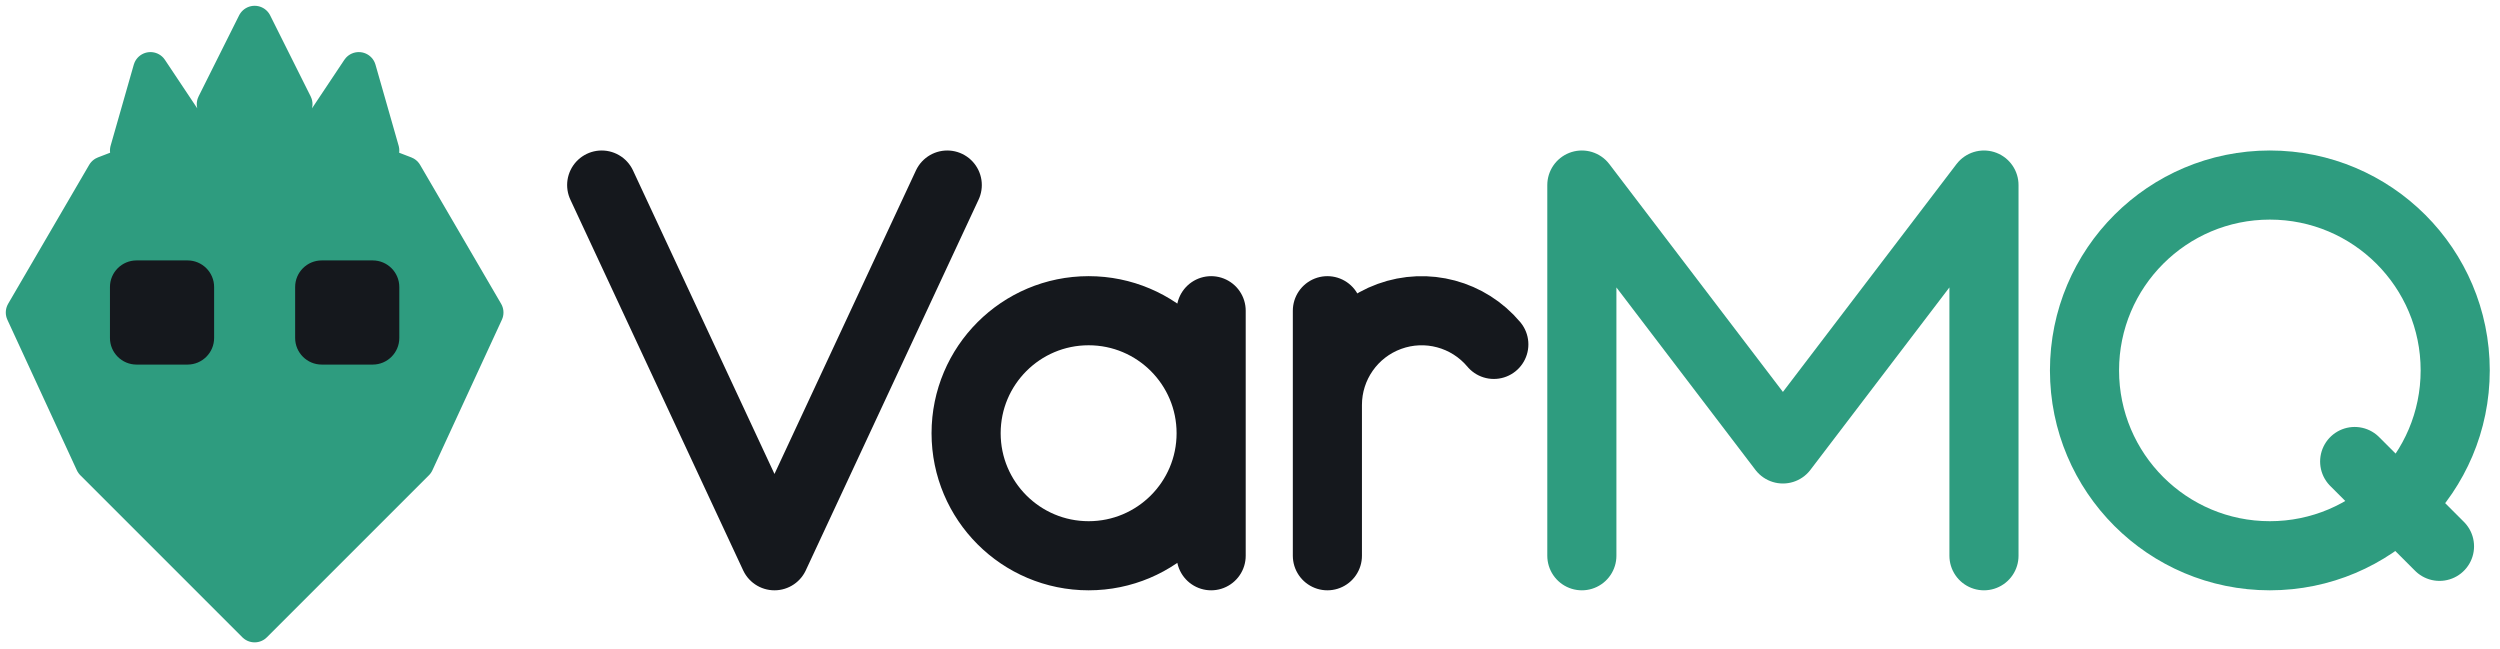
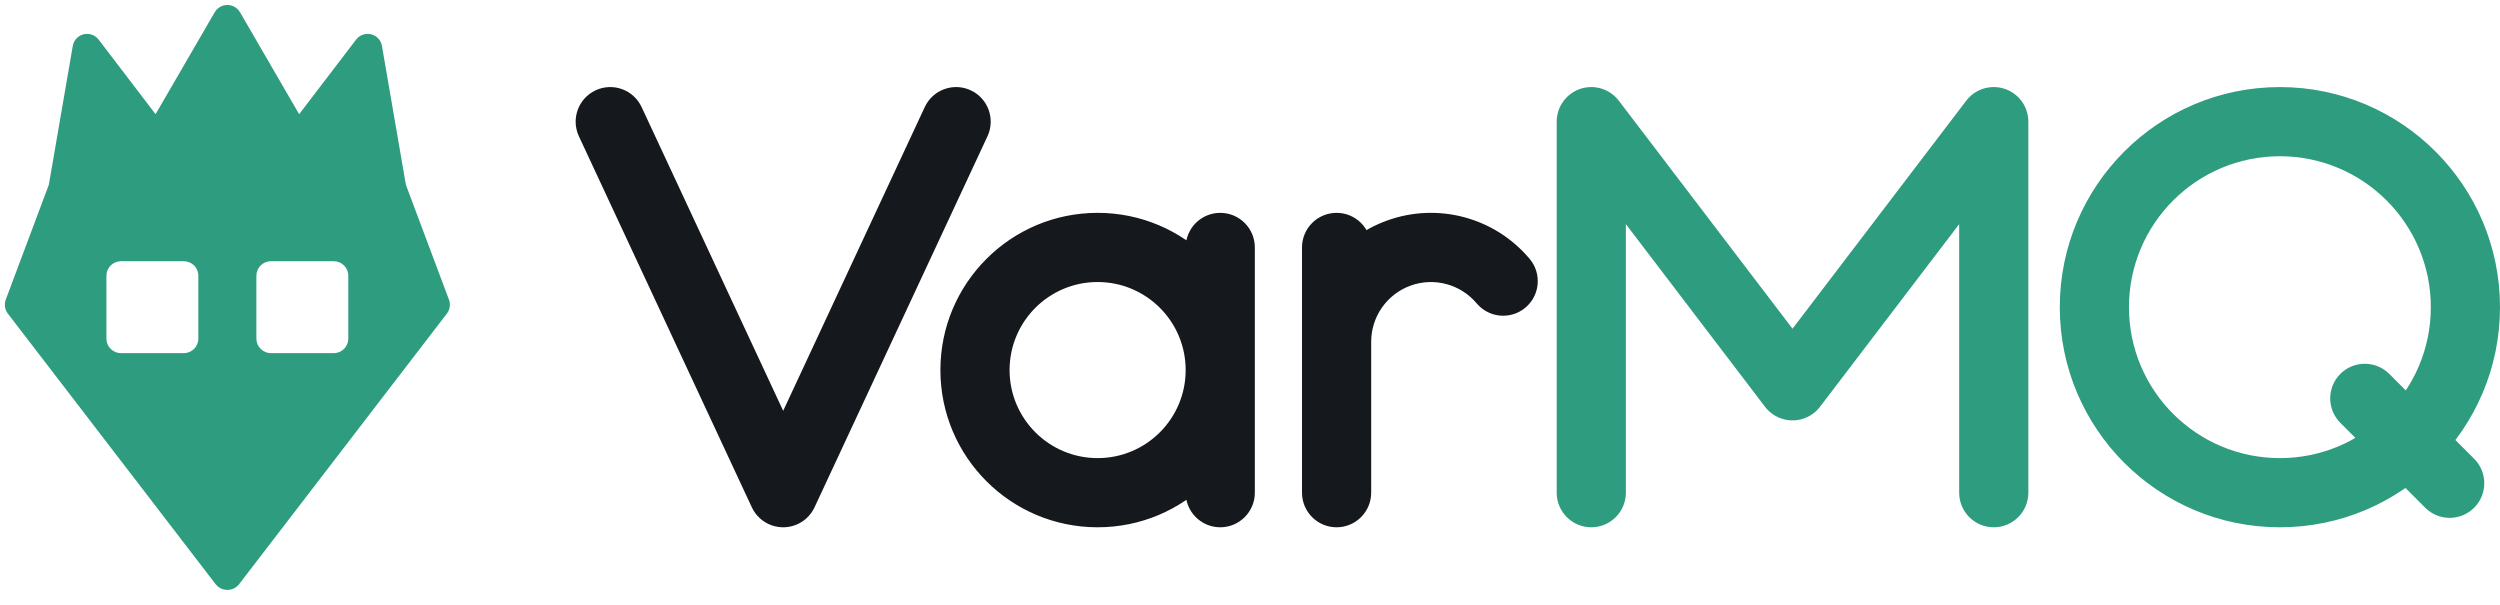
- <svg xmlns="http://www.w3.org/2000/svg" viewBox="10 5 216 56">
-   <path fill="#2E9C7F" stroke="#2E9C7F" stroke-width="3" stroke-linejoin="round" d="M32 15L45 20L52 32L46 45L32 59L18 45L12 32L19 20ZM23 11L27 17L21 18ZM32 7L35.5 14H28.5ZM41 11L43 18L37 17Z" />
-   <rect x="19.5" y="27.5" width="9" height="9" rx="2.3" fill="#15181D" />
-   <rect x="35.5" y="27.5" width="9" height="9" rx="2.3" fill="#15181D" />
-   <g fill="none" stroke-width="22" stroke-linecap="round" stroke-linejoin="round" transform="translate(59 28.86) scale(0.27143)">
-     <g stroke="#15181D">
-       <path d="M11 -29L66 89L121 -29" />
-       <path transform="translate(116 0)" d="M89 11V89M11 50a39 39 0 1 0 78 0a39 39 0 1 0-78 0" />
-       <path transform="translate(231 0)" d="M11 11V89M11 41A30 30 0 0 1 63.98 21.72" />
-     </g>
-     <g stroke="#2E9C7F">
-       <path transform="translate(312 0)" d="M11 89V-29L75 55L139 -29V89" />
-       <path transform="translate(472 0)" d="M11 30a59 59 0 1 0 118 0a59 59 0 1 0-118 0M97 59L124 86" />
+ <svg xmlns="http://www.w3.org/2000/svg" viewBox="34 2 1033.6 250">
+   <path fill="#2E9C7F" d="M128 240L42 128L60 80L70 22L99 60L128 10L157 60L186 22L196 80L214 128ZM123.24 243.65L37.24 131.65A6 6 0 0 1 46.76 124.35L132.76 236.35A6 6 0 0 1 123.24 243.65ZM36.38 125.89L54.38 77.89A6 6 0 0 1 65.62 82.11L47.62 130.11A6 6 0 0 1 36.38 125.89ZM54.09 78.98L64.09 20.98A6 6 0 0 1 75.91 23.02L65.91 81.02A6 6 0 0 1 54.09 78.98ZM74.77 18.36L103.77 56.36A6 6 0 0 1 94.23 63.64L65.23 25.64A6 6 0 0 1 74.77 18.36ZM93.81 56.99L122.81 6.99A6 6 0 0 1 133.19 13.01L104.19 63.01A6 6 0 0 1 93.81 56.99ZM133.19 6.99L162.19 56.99A6 6 0 0 1 151.81 63.01L122.81 13.01A6 6 0 0 1 133.19 6.99ZM152.23 56.36L181.23 18.36A6 6 0 0 1 190.77 25.64L161.77 63.64A6 6 0 0 1 152.23 56.36ZM191.91 20.98L201.91 78.98A6 6 0 0 1 190.09 81.02L180.09 23.02A6 6 0 0 1 191.91 20.98ZM201.62 77.89L219.62 125.89A6 6 0 0 1 208.38 130.11L190.38 82.11A6 6 0 0 1 201.62 77.89ZM218.76 131.65L132.76 243.65A6 6 0 0 1 123.24 236.35L209.24 124.35A6 6 0 0 1 218.76 131.65ZM84 110A6 6 0 0 0 78 116V142A6 6 0 0 0 84 148H110A6 6 0 0 0 116 142V116A6 6 0 0 0 110 110ZM146 110A6 6 0 0 0 140 116V142A6 6 0 0 0 146 148H172A6 6 0 0 0 178 142V116A6 6 0 0 0 172 110Z" />
+   <g transform="translate(272 90)">
+     <g transform="scale(1.3)">
+       <path fill="#15181D" d="M20.97 -33.65L75.97 84.35A11 11 0 0 1 56.03 93.65L1.03 -24.35A11 11 0 0 1 20.97 -33.65ZM56.03 84.35L111.03 -33.65A11 11 0 0 1 130.97 -24.35L75.97 93.65A11 11 0 0 1 56.03 84.35ZM216 11L216 89A11 11 0 0 1 194 89L194 11A11 11 0 0 1 216 11ZM116 50A50 50 0 1 1 216 50A50 50 0 1 1 116 50ZM138 50A28 28 0 1 0 194 50A28 28 0 1 0 138 50ZM253 11L253 89A11 11 0 0 1 231 89L231 11A11 11 0 0 1 253 11ZM231 41A41 41 0 0 1 303.41 14.65L286.55 28.79A19 19 0 0 0 253 41ZM231 41A11 11 0 1 1 253 41A11 11 0 1 1 231 41ZM283.98 21.72A11 11 0 1 1 305.98 21.72A11 11 0 1 1 283.98 21.72Z" />
+       <path fill="#2E9C7F" d="M312 89L312 -29A11 11 0 0 1 334 -29L334 89A11 11 0 0 1 312 89ZM331.75 -35.67L395.75 48.33A11 11 0 0 1 378.25 61.67L314.25 -22.33A11 11 0 0 1 331.75 -35.67ZM378.25 48.33L442.25 -35.67A11 11 0 0 1 459.75 -22.33L395.75 61.67A11 11 0 0 1 378.25 48.33ZM462 -29L462 89A11 11 0 0 1 440 89L440 -29A11 11 0 0 1 462 -29ZM472 30A70 70 0 1 1 612 30A70 70 0 1 1 472 30ZM494 30A48 48 0 1 0 590 30A48 48 0 1 0 494 30ZM576.78 51.22L603.78 78.22A11 11 0 0 1 588.22 93.78L561.22 66.78A11 11 0 0 1 576.78 51.22Z" />
    </g>
  </g>
</svg>
